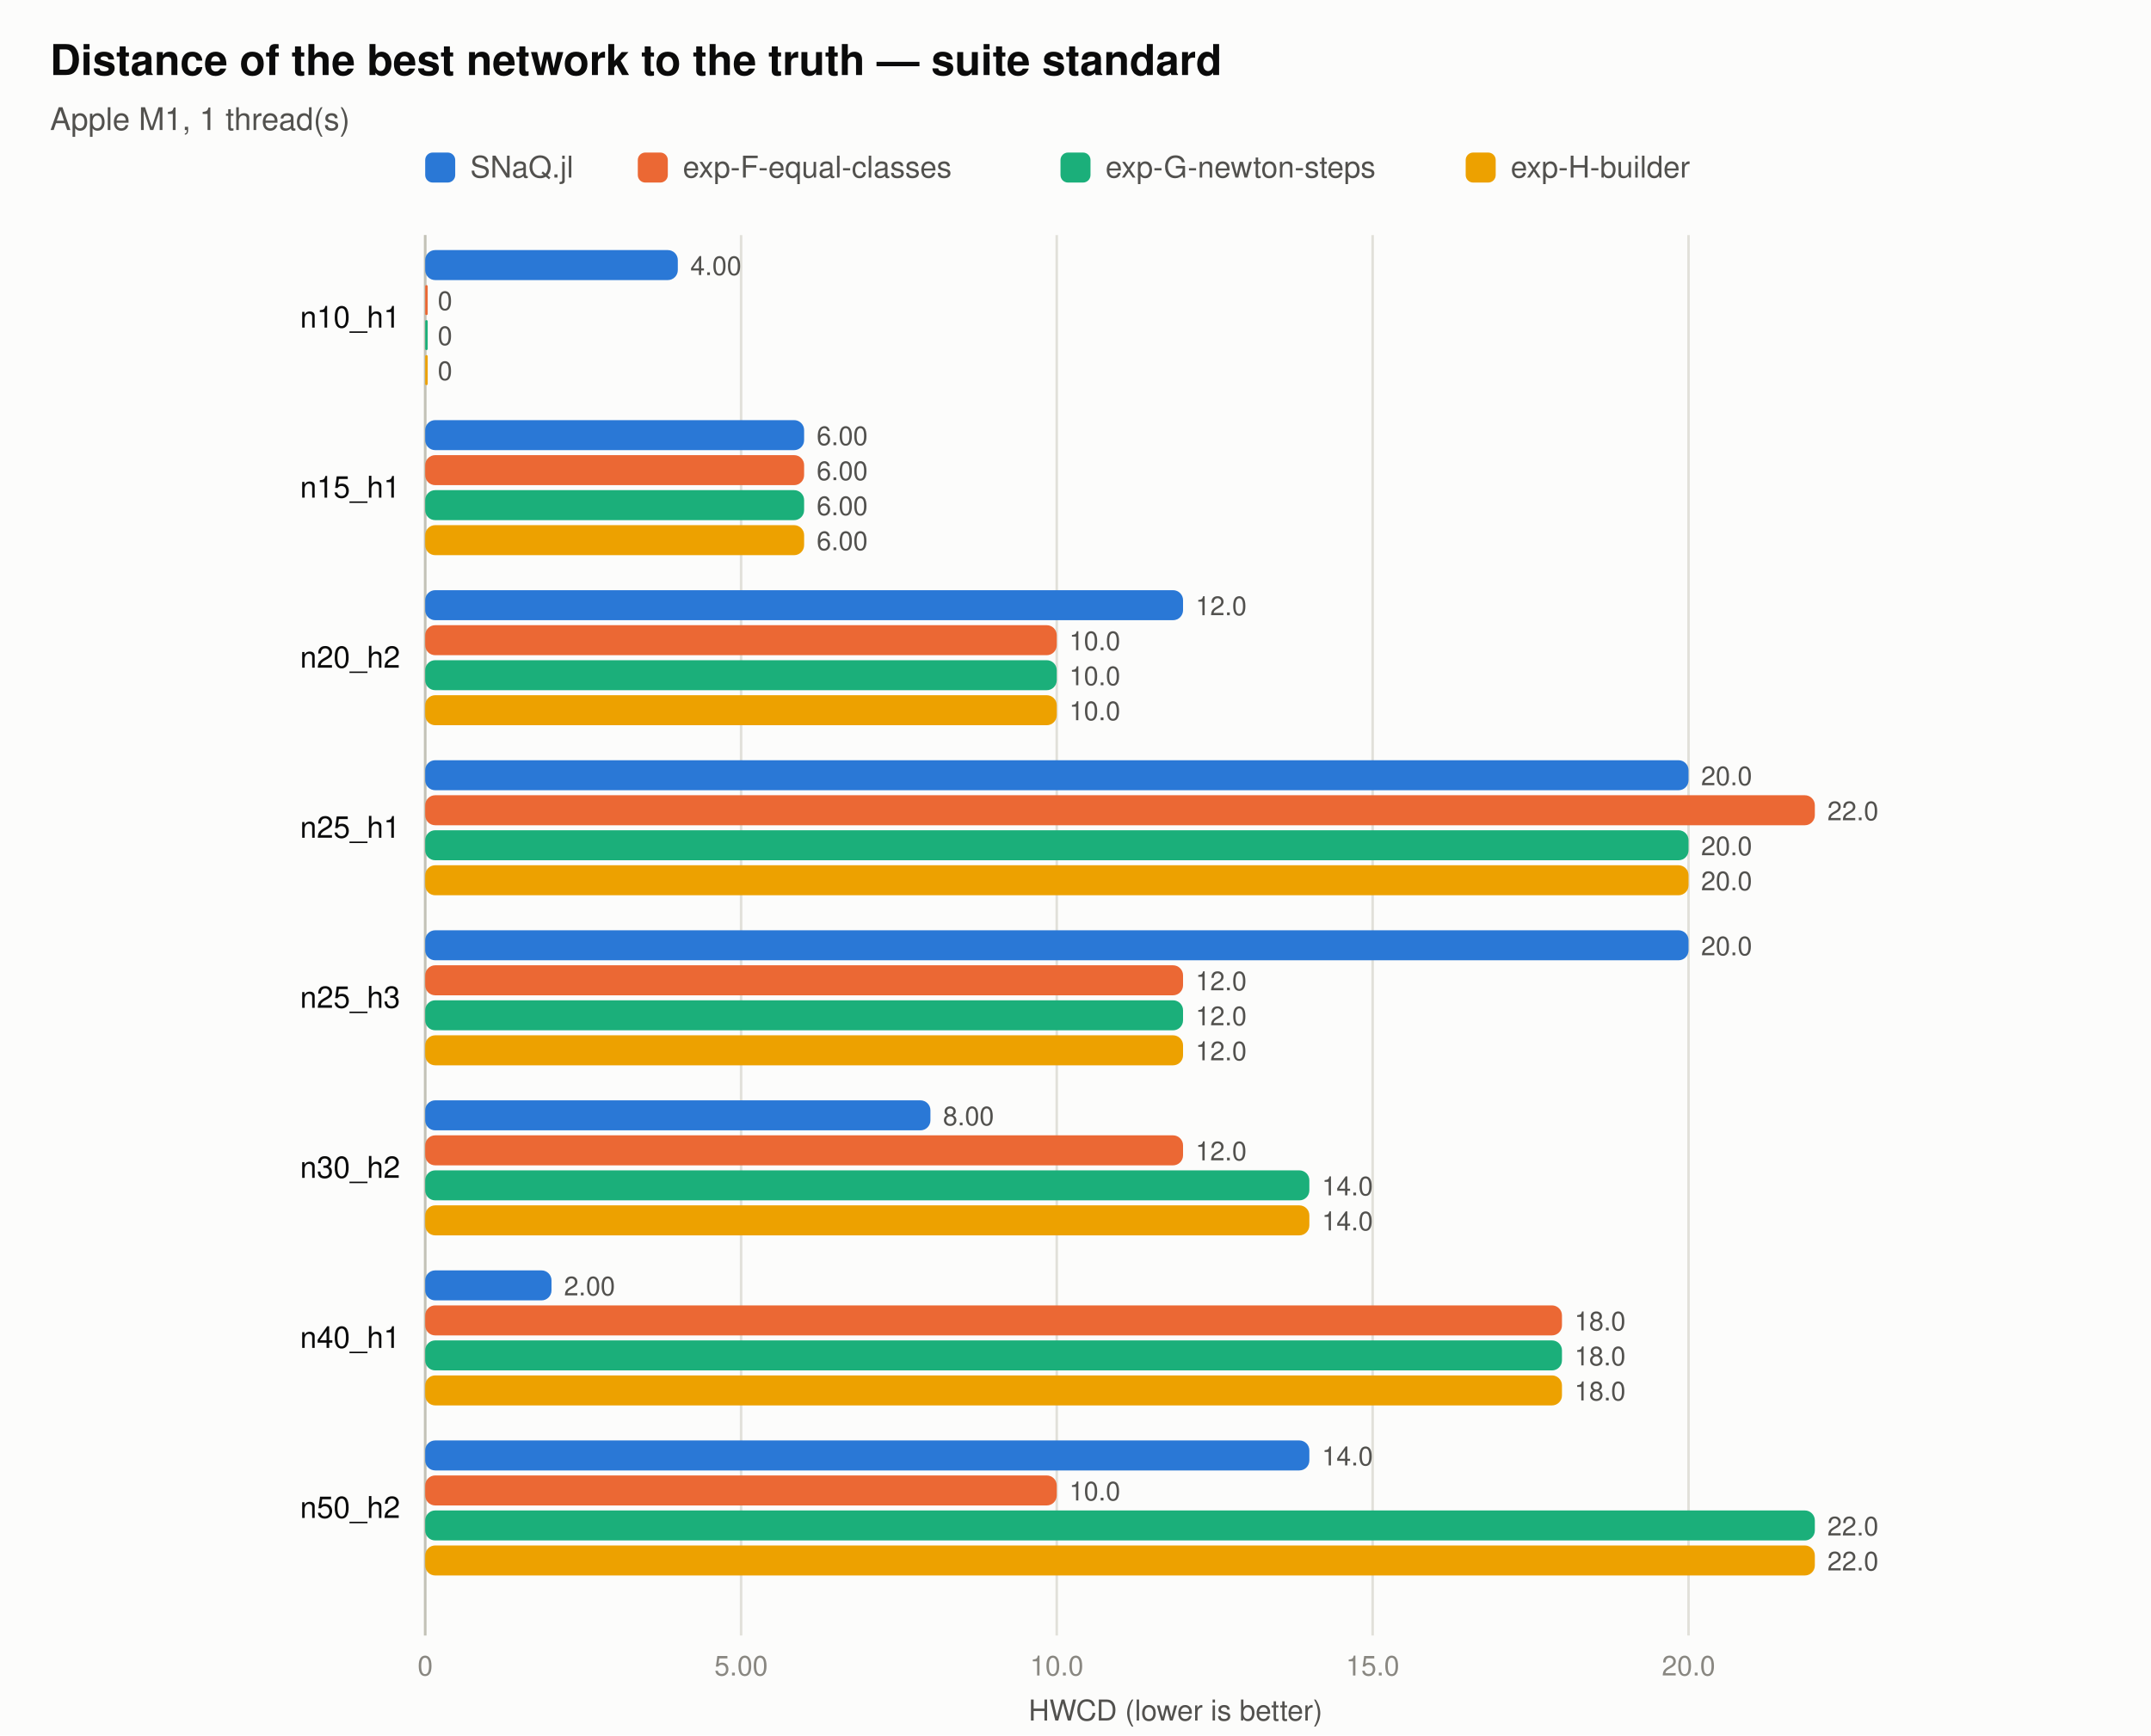
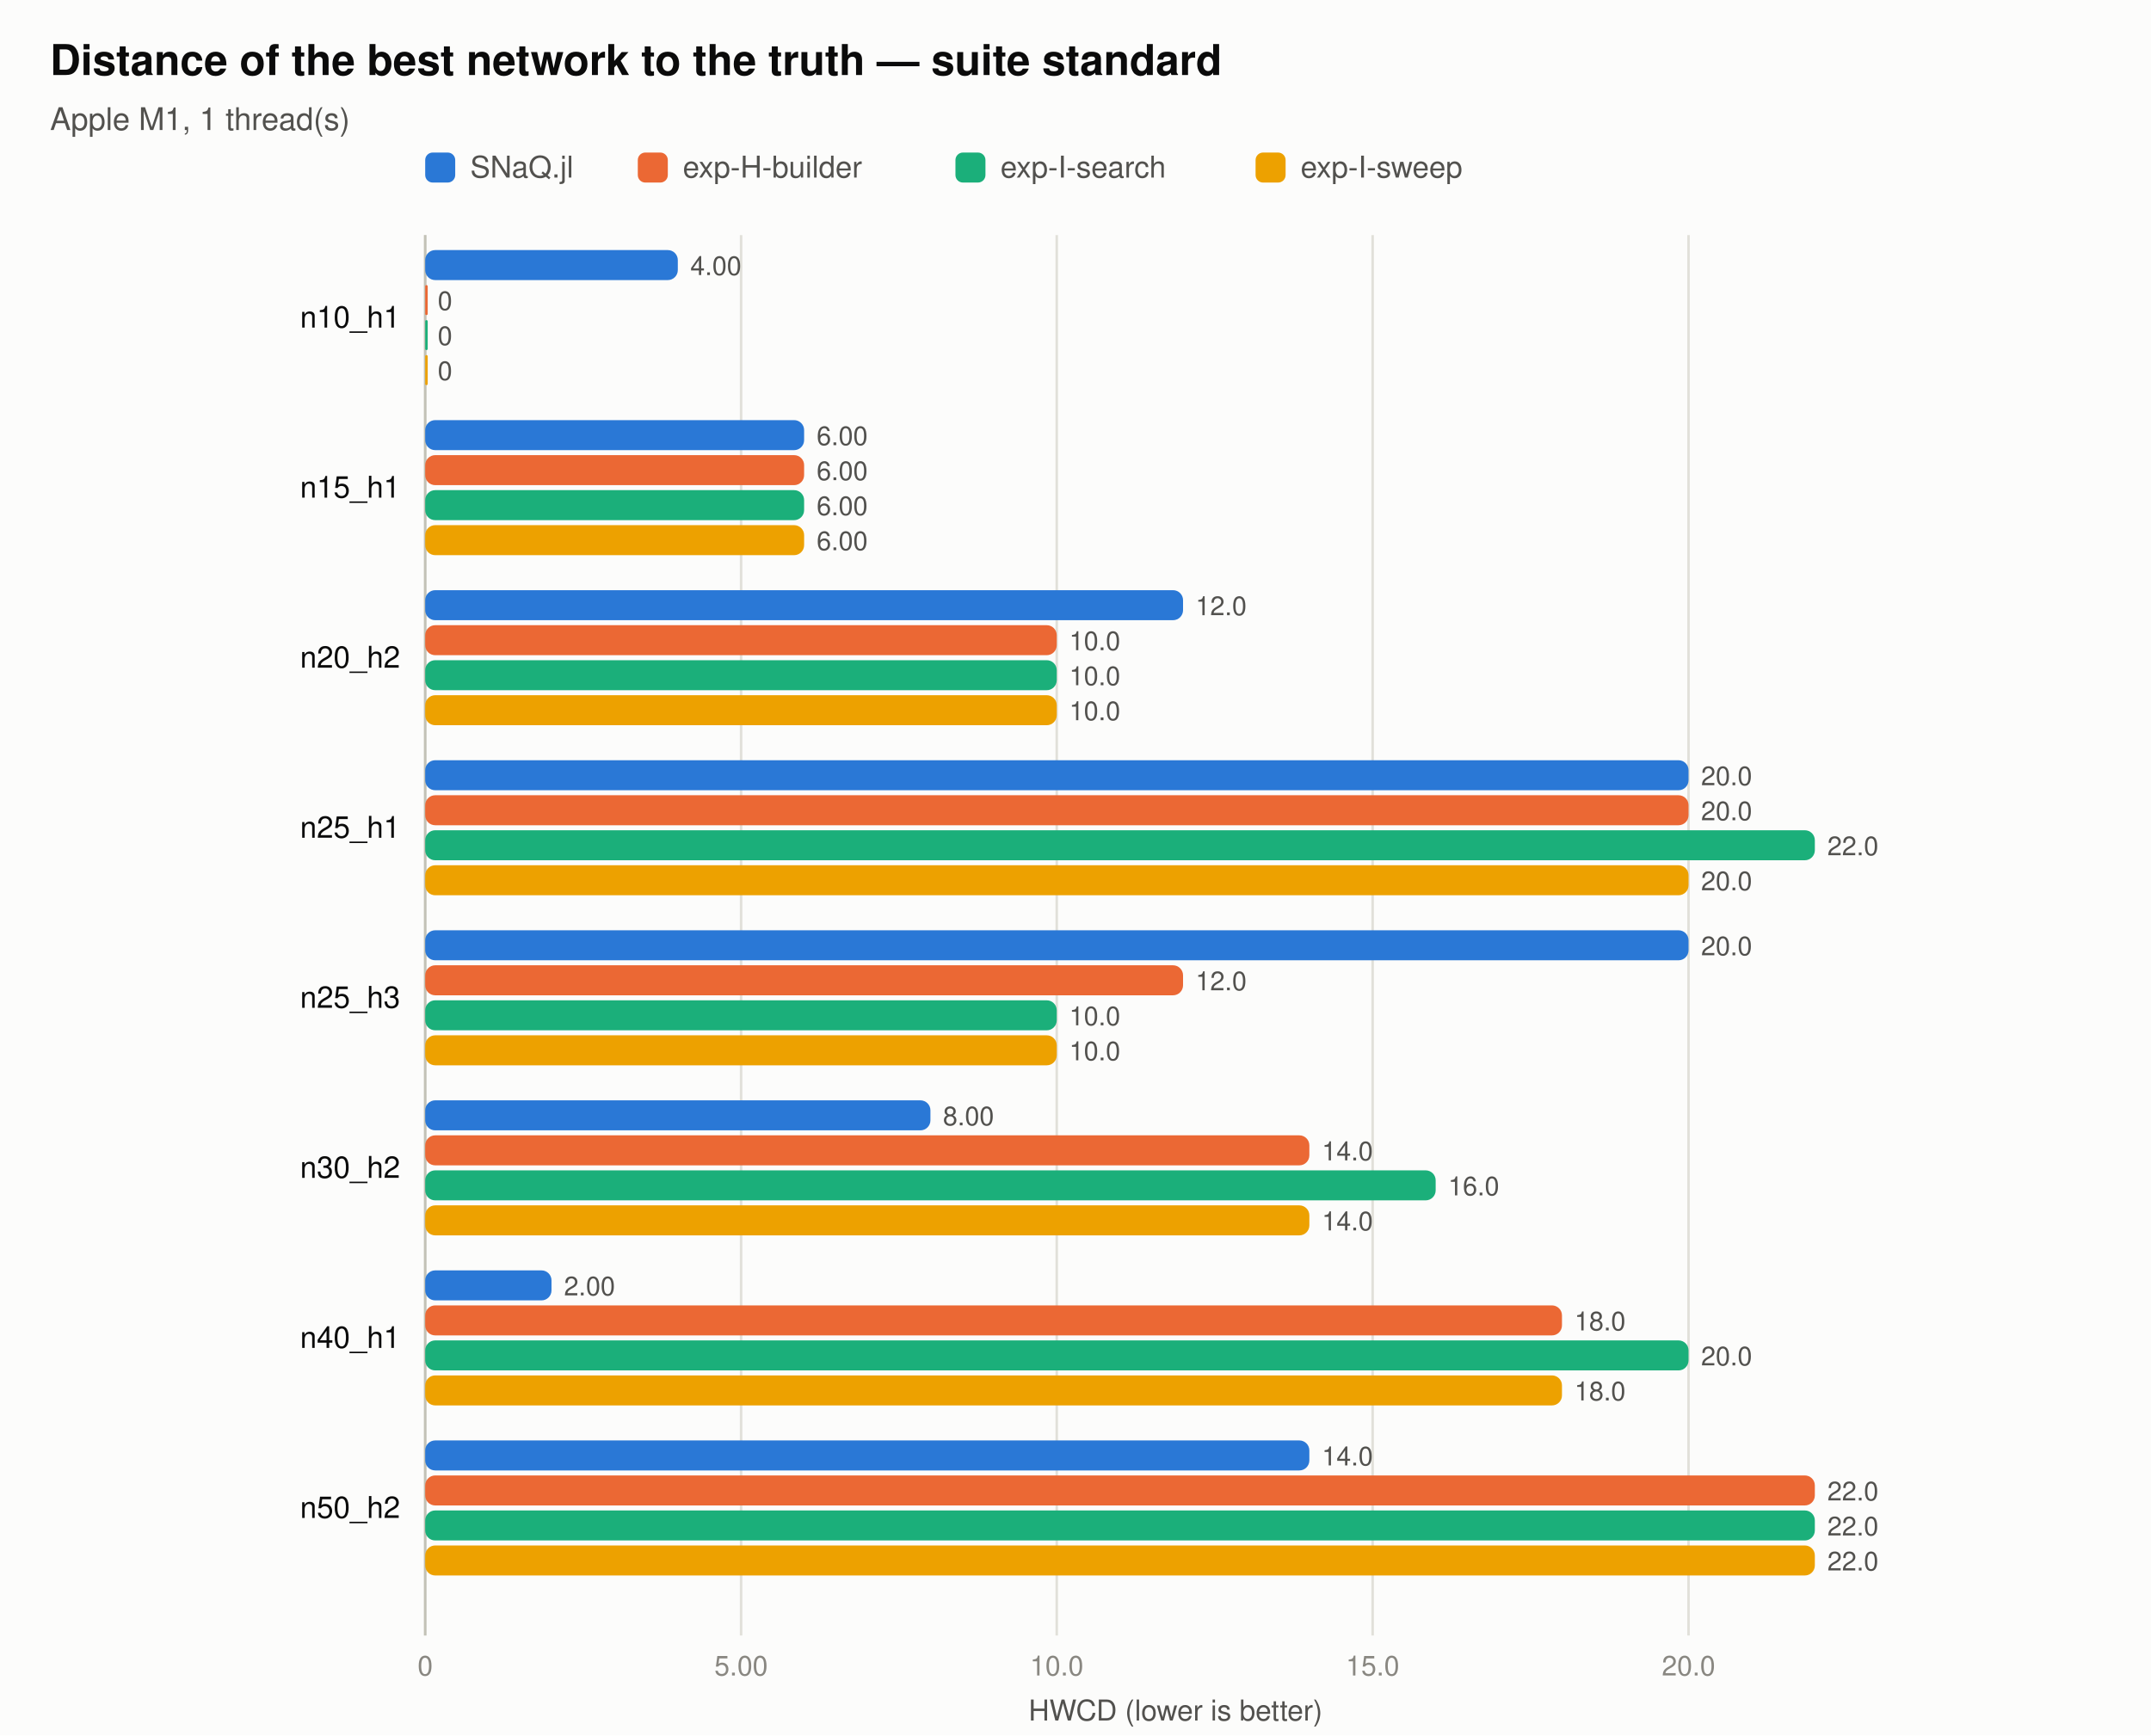
<svg xmlns="http://www.w3.org/2000/svg" width="860" height="694" viewBox="0 0 860 694" font-family="-apple-system, BlinkMacSystemFont, 'Segoe UI', Helvetica, Arial, sans-serif">
  <rect width="860" height="694" fill="#fcfcfb" />
  <text x="20" y="30" font-size="17" font-weight="600" fill="#0b0b0b">Distance of the best network to the truth — suite standard</text>
  <text x="20" y="52" font-size="12.5" fill="#52514e">Apple M1, 1 thread(s)</text>
  <rect x="170" y="61" width="12" height="12" rx="3" fill="#2a78d6" />
  <text x="188" y="71" font-size="12" fill="#52514e">SNaQ.jl</text>
  <rect x="255" y="61" width="12" height="12" rx="3" fill="#eb6834" />
-   <text x="273" y="71" font-size="12" fill="#52514e">exp-F-equal-classes</text>
-   <rect x="424" y="61" width="12" height="12" rx="3" fill="#1baf7a" />
-   <text x="442" y="71" font-size="12" fill="#52514e">exp-G-newton-steps</text>
-   <rect x="586" y="61" width="12" height="12" rx="3" fill="#eda100" />
-   <text x="604" y="71" font-size="12" fill="#52514e">exp-H-builder</text>
+   <text x="273" y="71" font-size="12" fill="#52514e">exp-H-builder</text>
+   <rect x="382" y="61" width="12" height="12" rx="3" fill="#1baf7a" />
+   <text x="400" y="71" font-size="12" fill="#52514e">exp-I-search</text>
+   <rect x="502" y="61" width="12" height="12" rx="3" fill="#eda100" />
+   <text x="520" y="71" font-size="12" fill="#52514e">exp-I-sweep</text>
  <line x1="170.0" y1="94" x2="170.0" y2="654" stroke="#e1e0d9" stroke-width="1" />
  <text x="170.0" y="670" font-size="11" fill="#898781" text-anchor="middle">0</text>
  <line x1="296.3" y1="94" x2="296.3" y2="654" stroke="#e1e0d9" stroke-width="1" />
  <text x="296.3" y="670" font-size="11" fill="#898781" text-anchor="middle">5.00</text>
  <line x1="422.5" y1="94" x2="422.5" y2="654" stroke="#e1e0d9" stroke-width="1" />
  <text x="422.5" y="670" font-size="11" fill="#898781" text-anchor="middle">10.0</text>
  <line x1="548.8" y1="94" x2="548.8" y2="654" stroke="#e1e0d9" stroke-width="1" />
  <text x="548.8" y="670" font-size="11" fill="#898781" text-anchor="middle">15.0</text>
  <line x1="675.1" y1="94" x2="675.1" y2="654" stroke="#e1e0d9" stroke-width="1" />
  <text x="675.1" y="670" font-size="11" fill="#898781" text-anchor="middle">20.0</text>
  <text x="470.0" y="688" font-size="11.5" fill="#52514e" text-anchor="middle">HWCD (lower is better)</text>
  <line x1="170.0" y1="94" x2="170.0" y2="654" stroke="#c3c2b7" stroke-width="1" />
  <text x="160" y="131.0" font-size="12" fill="#0b0b0b" text-anchor="end">n10_h1</text>
  <g>
    <rect x="170.0" y="100" width="101.0" height="12" rx="4.0" fill="#2a78d6" />
  </g>
  <text x="276.0" y="110" font-size="10.5" fill="#52514e" text-anchor="start">4.00</text>
  <g>
    <rect x="170.0" y="114" width="1.0" height="12" rx="0.5" fill="#eb6834" />
  </g>
  <text x="175.0" y="124" font-size="10.5" fill="#52514e" text-anchor="start">0</text>
  <g>
    <rect x="170.0" y="128" width="1.0" height="12" rx="0.5" fill="#1baf7a" />
  </g>
  <text x="175.0" y="138" font-size="10.5" fill="#52514e" text-anchor="start">0</text>
  <g>
    <rect x="170.0" y="142" width="1.0" height="12" rx="0.5" fill="#eda100" />
  </g>
  <text x="175.0" y="152" font-size="10.5" fill="#52514e" text-anchor="start">0</text>
  <text x="160" y="199.0" font-size="12" fill="#0b0b0b" text-anchor="end">n15_h1</text>
  <g>
    <rect x="170.0" y="168" width="151.5" height="12" rx="4.0" fill="#2a78d6" />
  </g>
  <text x="326.5" y="178" font-size="10.5" fill="#52514e" text-anchor="start">6.00</text>
  <g>
    <rect x="170.0" y="182" width="151.5" height="12" rx="4.0" fill="#eb6834" />
  </g>
  <text x="326.5" y="192" font-size="10.5" fill="#52514e" text-anchor="start">6.00</text>
  <g>
    <rect x="170.0" y="196" width="151.5" height="12" rx="4.0" fill="#1baf7a" />
  </g>
  <text x="326.5" y="206" font-size="10.5" fill="#52514e" text-anchor="start">6.00</text>
  <g>
    <rect x="170.0" y="210" width="151.5" height="12" rx="4.0" fill="#eda100" />
  </g>
  <text x="326.5" y="220" font-size="10.5" fill="#52514e" text-anchor="start">6.00</text>
  <text x="160" y="267.0" font-size="12" fill="#0b0b0b" text-anchor="end">n20_h2</text>
  <g>
    <rect x="170.0" y="236" width="303.0" height="12" rx="4.0" fill="#2a78d6" />
  </g>
  <text x="478.0" y="246" font-size="10.5" fill="#52514e" text-anchor="start">12.0</text>
  <g>
    <rect x="170.0" y="250" width="252.5" height="12" rx="4.0" fill="#eb6834" />
  </g>
  <text x="427.5" y="260" font-size="10.5" fill="#52514e" text-anchor="start">10.0</text>
  <g>
    <rect x="170.0" y="264" width="252.5" height="12" rx="4.0" fill="#1baf7a" />
  </g>
  <text x="427.5" y="274" font-size="10.5" fill="#52514e" text-anchor="start">10.0</text>
  <g>
    <rect x="170.0" y="278" width="252.5" height="12" rx="4.0" fill="#eda100" />
  </g>
  <text x="427.5" y="288" font-size="10.5" fill="#52514e" text-anchor="start">10.0</text>
  <text x="160" y="335.0" font-size="12" fill="#0b0b0b" text-anchor="end">n25_h1</text>
  <g>
    <rect x="170.0" y="304" width="505.1" height="12" rx="4.0" fill="#2a78d6" />
  </g>
  <text x="680.1" y="314" font-size="10.5" fill="#52514e" text-anchor="start">20.0</text>
  <g>
-     <rect x="170.0" y="318" width="555.6" height="12" rx="4.0" fill="#eb6834" />
+     <rect x="170.0" y="318" width="505.1" height="12" rx="4.0" fill="#eb6834" />
  </g>
-   <text x="730.6" y="328" font-size="10.5" fill="#52514e" text-anchor="start">22.0</text>
+   <text x="680.1" y="328" font-size="10.5" fill="#52514e" text-anchor="start">20.0</text>
  <g>
-     <rect x="170.0" y="332" width="505.1" height="12" rx="4.0" fill="#1baf7a" />
+     <rect x="170.0" y="332" width="555.6" height="12" rx="4.0" fill="#1baf7a" />
  </g>
-   <text x="680.1" y="342" font-size="10.5" fill="#52514e" text-anchor="start">20.0</text>
+   <text x="730.6" y="342" font-size="10.5" fill="#52514e" text-anchor="start">22.0</text>
  <g>
    <rect x="170.0" y="346" width="505.1" height="12" rx="4.0" fill="#eda100" />
  </g>
  <text x="680.1" y="356" font-size="10.5" fill="#52514e" text-anchor="start">20.0</text>
  <text x="160" y="403.0" font-size="12" fill="#0b0b0b" text-anchor="end">n25_h3</text>
  <g>
    <rect x="170.0" y="372" width="505.1" height="12" rx="4.0" fill="#2a78d6" />
  </g>
  <text x="680.1" y="382" font-size="10.5" fill="#52514e" text-anchor="start">20.0</text>
  <g>
    <rect x="170.0" y="386" width="303.0" height="12" rx="4.0" fill="#eb6834" />
  </g>
  <text x="478.0" y="396" font-size="10.5" fill="#52514e" text-anchor="start">12.0</text>
  <g>
-     <rect x="170.0" y="400" width="303.0" height="12" rx="4.0" fill="#1baf7a" />
+     <rect x="170.0" y="400" width="252.5" height="12" rx="4.0" fill="#1baf7a" />
  </g>
-   <text x="478.0" y="410" font-size="10.5" fill="#52514e" text-anchor="start">12.0</text>
+   <text x="427.5" y="410" font-size="10.5" fill="#52514e" text-anchor="start">10.0</text>
  <g>
-     <rect x="170.0" y="414" width="303.0" height="12" rx="4.0" fill="#eda100" />
+     <rect x="170.0" y="414" width="252.5" height="12" rx="4.0" fill="#eda100" />
  </g>
-   <text x="478.0" y="424" font-size="10.5" fill="#52514e" text-anchor="start">12.0</text>
+   <text x="427.5" y="424" font-size="10.5" fill="#52514e" text-anchor="start">10.0</text>
  <text x="160" y="471.0" font-size="12" fill="#0b0b0b" text-anchor="end">n30_h2</text>
  <g>
    <rect x="170.0" y="440" width="202.0" height="12" rx="4.0" fill="#2a78d6" />
  </g>
  <text x="377.0" y="450" font-size="10.5" fill="#52514e" text-anchor="start">8.00</text>
  <g>
-     <rect x="170.0" y="454" width="303.0" height="12" rx="4.0" fill="#eb6834" />
+     <rect x="170.0" y="454" width="353.5" height="12" rx="4.0" fill="#eb6834" />
  </g>
-   <text x="478.0" y="464" font-size="10.5" fill="#52514e" text-anchor="start">12.0</text>
+   <text x="528.5" y="464" font-size="10.5" fill="#52514e" text-anchor="start">14.0</text>
  <g>
-     <rect x="170.0" y="468" width="353.5" height="12" rx="4.0" fill="#1baf7a" />
+     <rect x="170.0" y="468" width="404.0" height="12" rx="4.0" fill="#1baf7a" />
  </g>
-   <text x="528.5" y="478" font-size="10.5" fill="#52514e" text-anchor="start">14.0</text>
+   <text x="579.0" y="478" font-size="10.5" fill="#52514e" text-anchor="start">16.0</text>
  <g>
    <rect x="170.0" y="482" width="353.5" height="12" rx="4.0" fill="#eda100" />
  </g>
  <text x="528.5" y="492" font-size="10.5" fill="#52514e" text-anchor="start">14.0</text>
  <text x="160" y="539.0" font-size="12" fill="#0b0b0b" text-anchor="end">n40_h1</text>
  <g>
    <rect x="170.0" y="508" width="50.5" height="12" rx="4.0" fill="#2a78d6" />
  </g>
  <text x="225.5" y="518" font-size="10.5" fill="#52514e" text-anchor="start">2.00</text>
  <g>
    <rect x="170.0" y="522" width="454.5" height="12" rx="4.0" fill="#eb6834" />
  </g>
  <text x="629.5" y="532" font-size="10.5" fill="#52514e" text-anchor="start">18.0</text>
  <g>
-     <rect x="170.0" y="536" width="454.5" height="12" rx="4.0" fill="#1baf7a" />
+     <rect x="170.0" y="536" width="505.1" height="12" rx="4.0" fill="#1baf7a" />
  </g>
-   <text x="629.5" y="546" font-size="10.5" fill="#52514e" text-anchor="start">18.0</text>
+   <text x="680.1" y="546" font-size="10.5" fill="#52514e" text-anchor="start">20.0</text>
  <g>
    <rect x="170.0" y="550" width="454.5" height="12" rx="4.0" fill="#eda100" />
  </g>
  <text x="629.5" y="560" font-size="10.5" fill="#52514e" text-anchor="start">18.0</text>
  <text x="160" y="607.0" font-size="12" fill="#0b0b0b" text-anchor="end">n50_h2</text>
  <g>
    <rect x="170.0" y="576" width="353.5" height="12" rx="4.0" fill="#2a78d6" />
  </g>
  <text x="528.5" y="586" font-size="10.5" fill="#52514e" text-anchor="start">14.0</text>
  <g>
-     <rect x="170.0" y="590" width="252.5" height="12" rx="4.0" fill="#eb6834" />
+     <rect x="170.0" y="590" width="555.6" height="12" rx="4.0" fill="#eb6834" />
  </g>
-   <text x="427.5" y="600" font-size="10.5" fill="#52514e" text-anchor="start">10.0</text>
+   <text x="730.6" y="600" font-size="10.5" fill="#52514e" text-anchor="start">22.0</text>
  <g>
    <rect x="170.0" y="604" width="555.6" height="12" rx="4.0" fill="#1baf7a" />
  </g>
  <text x="730.6" y="614" font-size="10.5" fill="#52514e" text-anchor="start">22.0</text>
  <g>
    <rect x="170.0" y="618" width="555.6" height="12" rx="4.0" fill="#eda100" />
  </g>
  <text x="730.6" y="628" font-size="10.5" fill="#52514e" text-anchor="start">22.0</text>
</svg>
